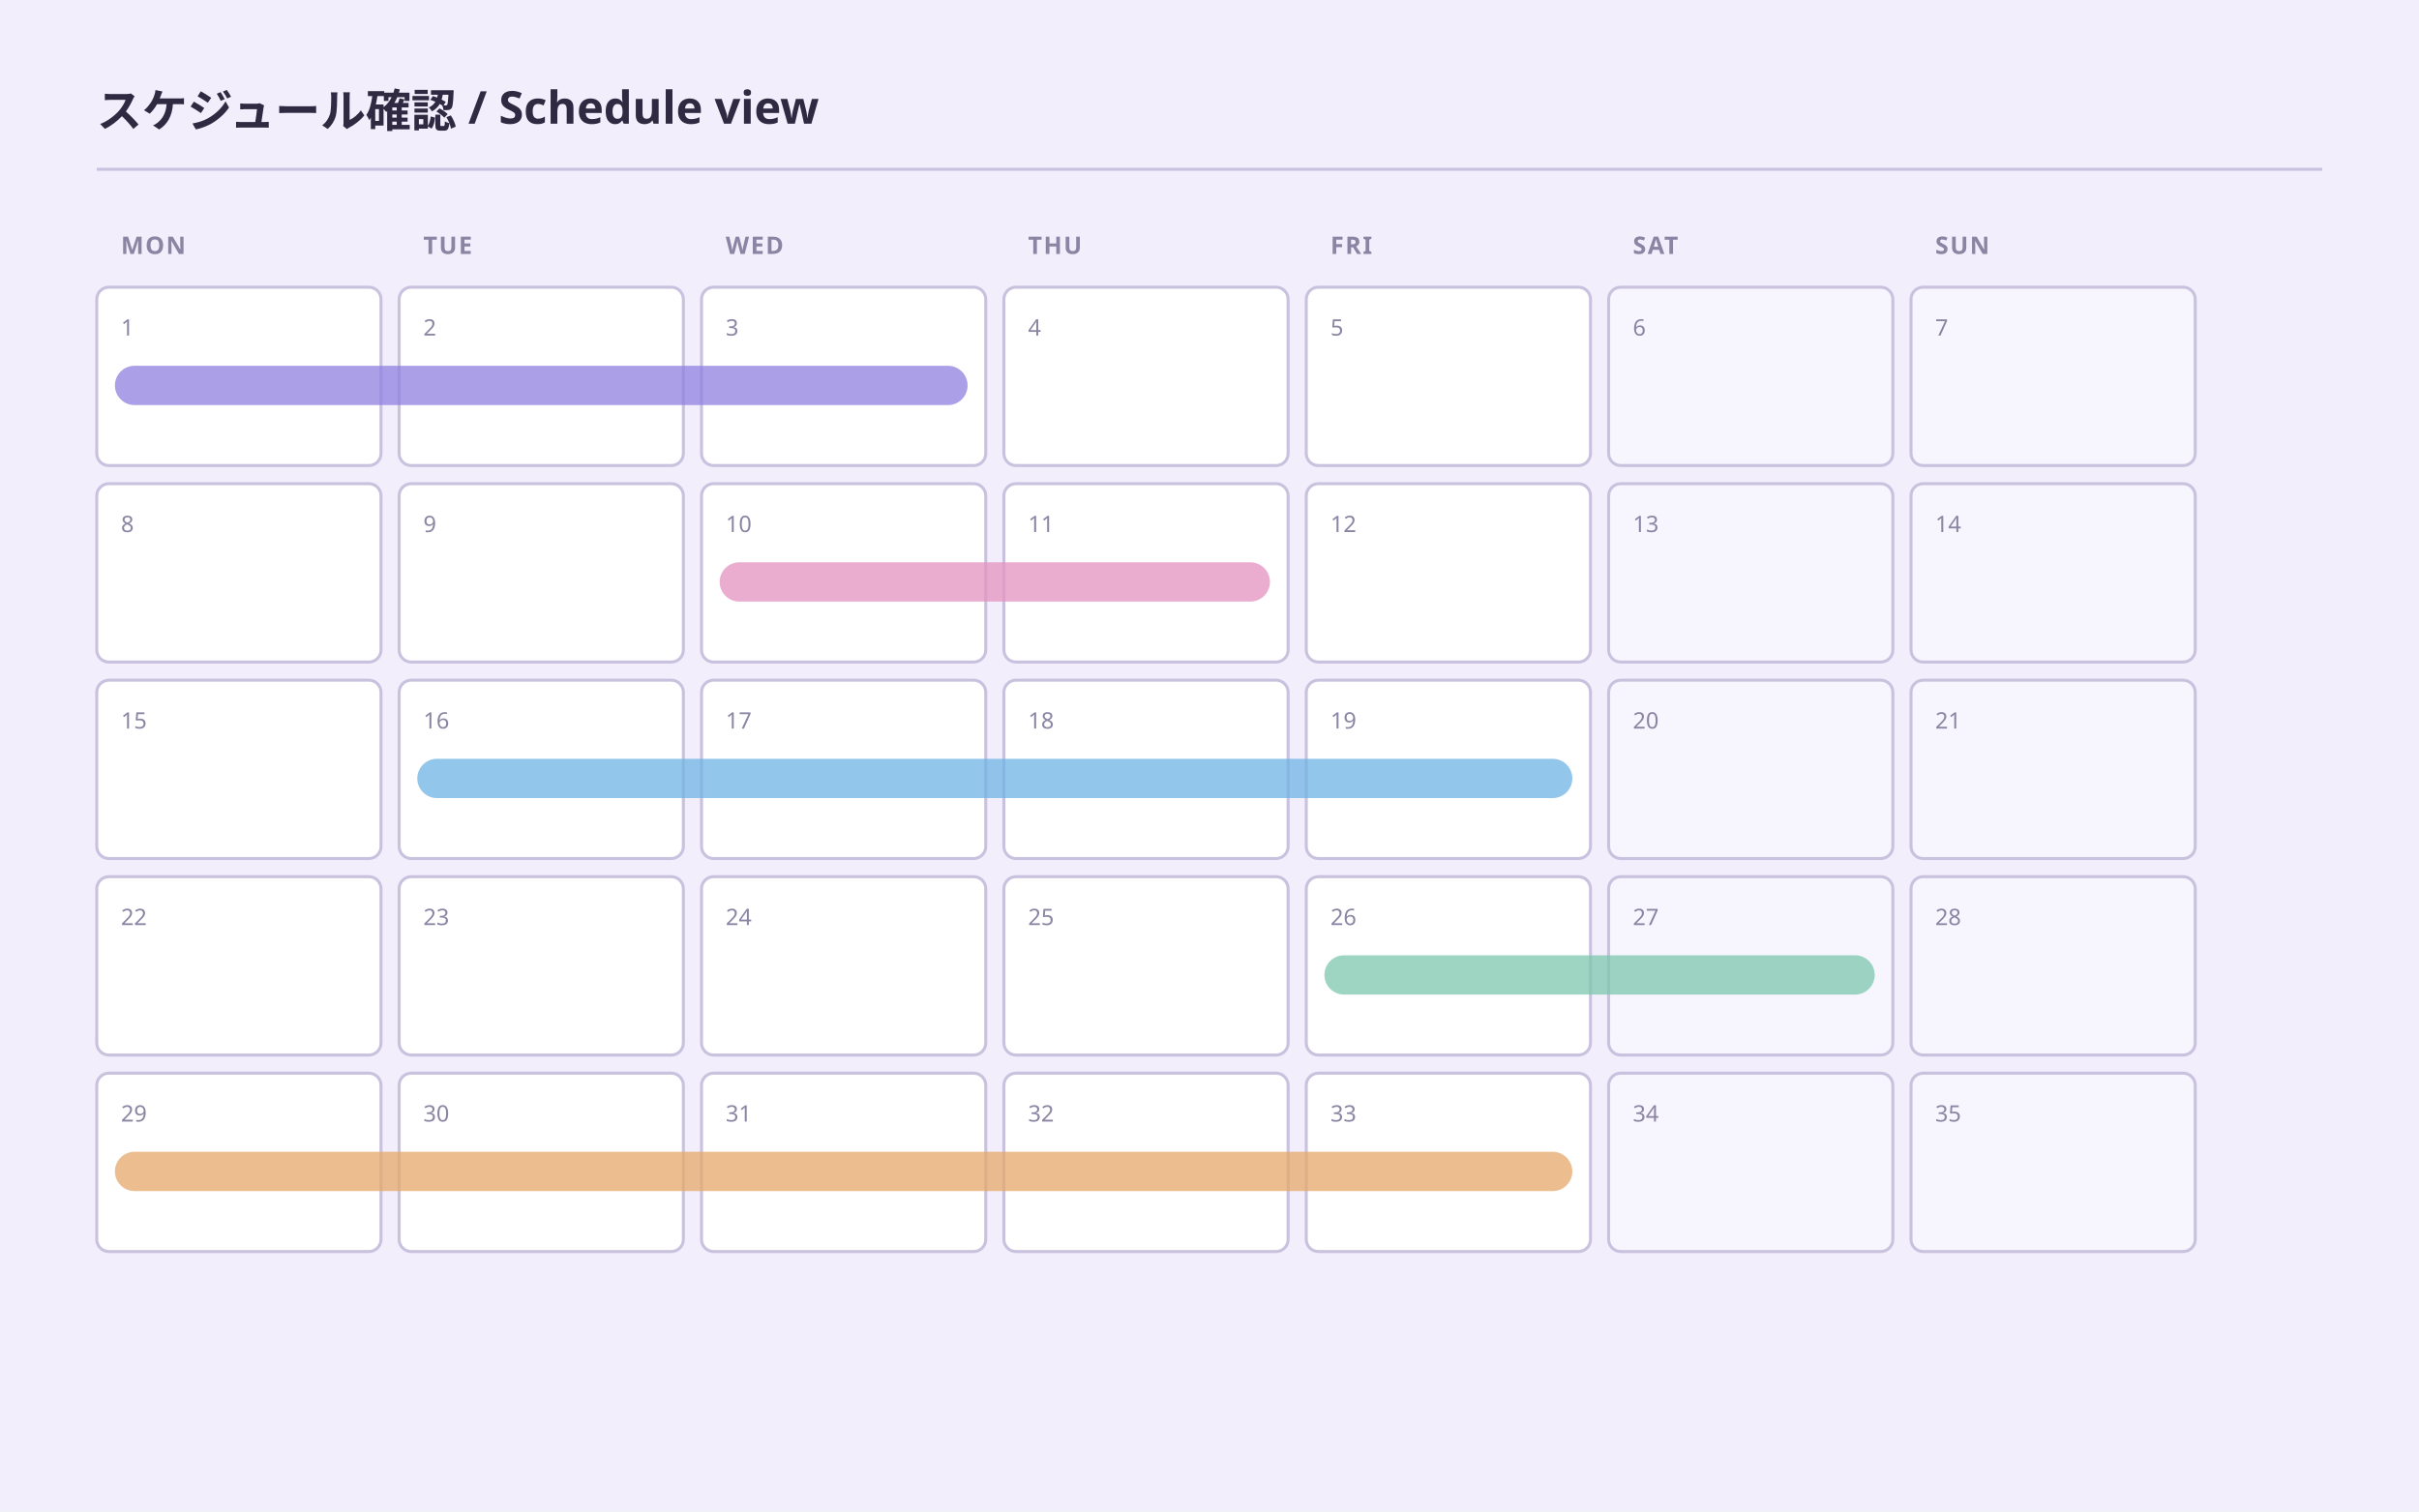
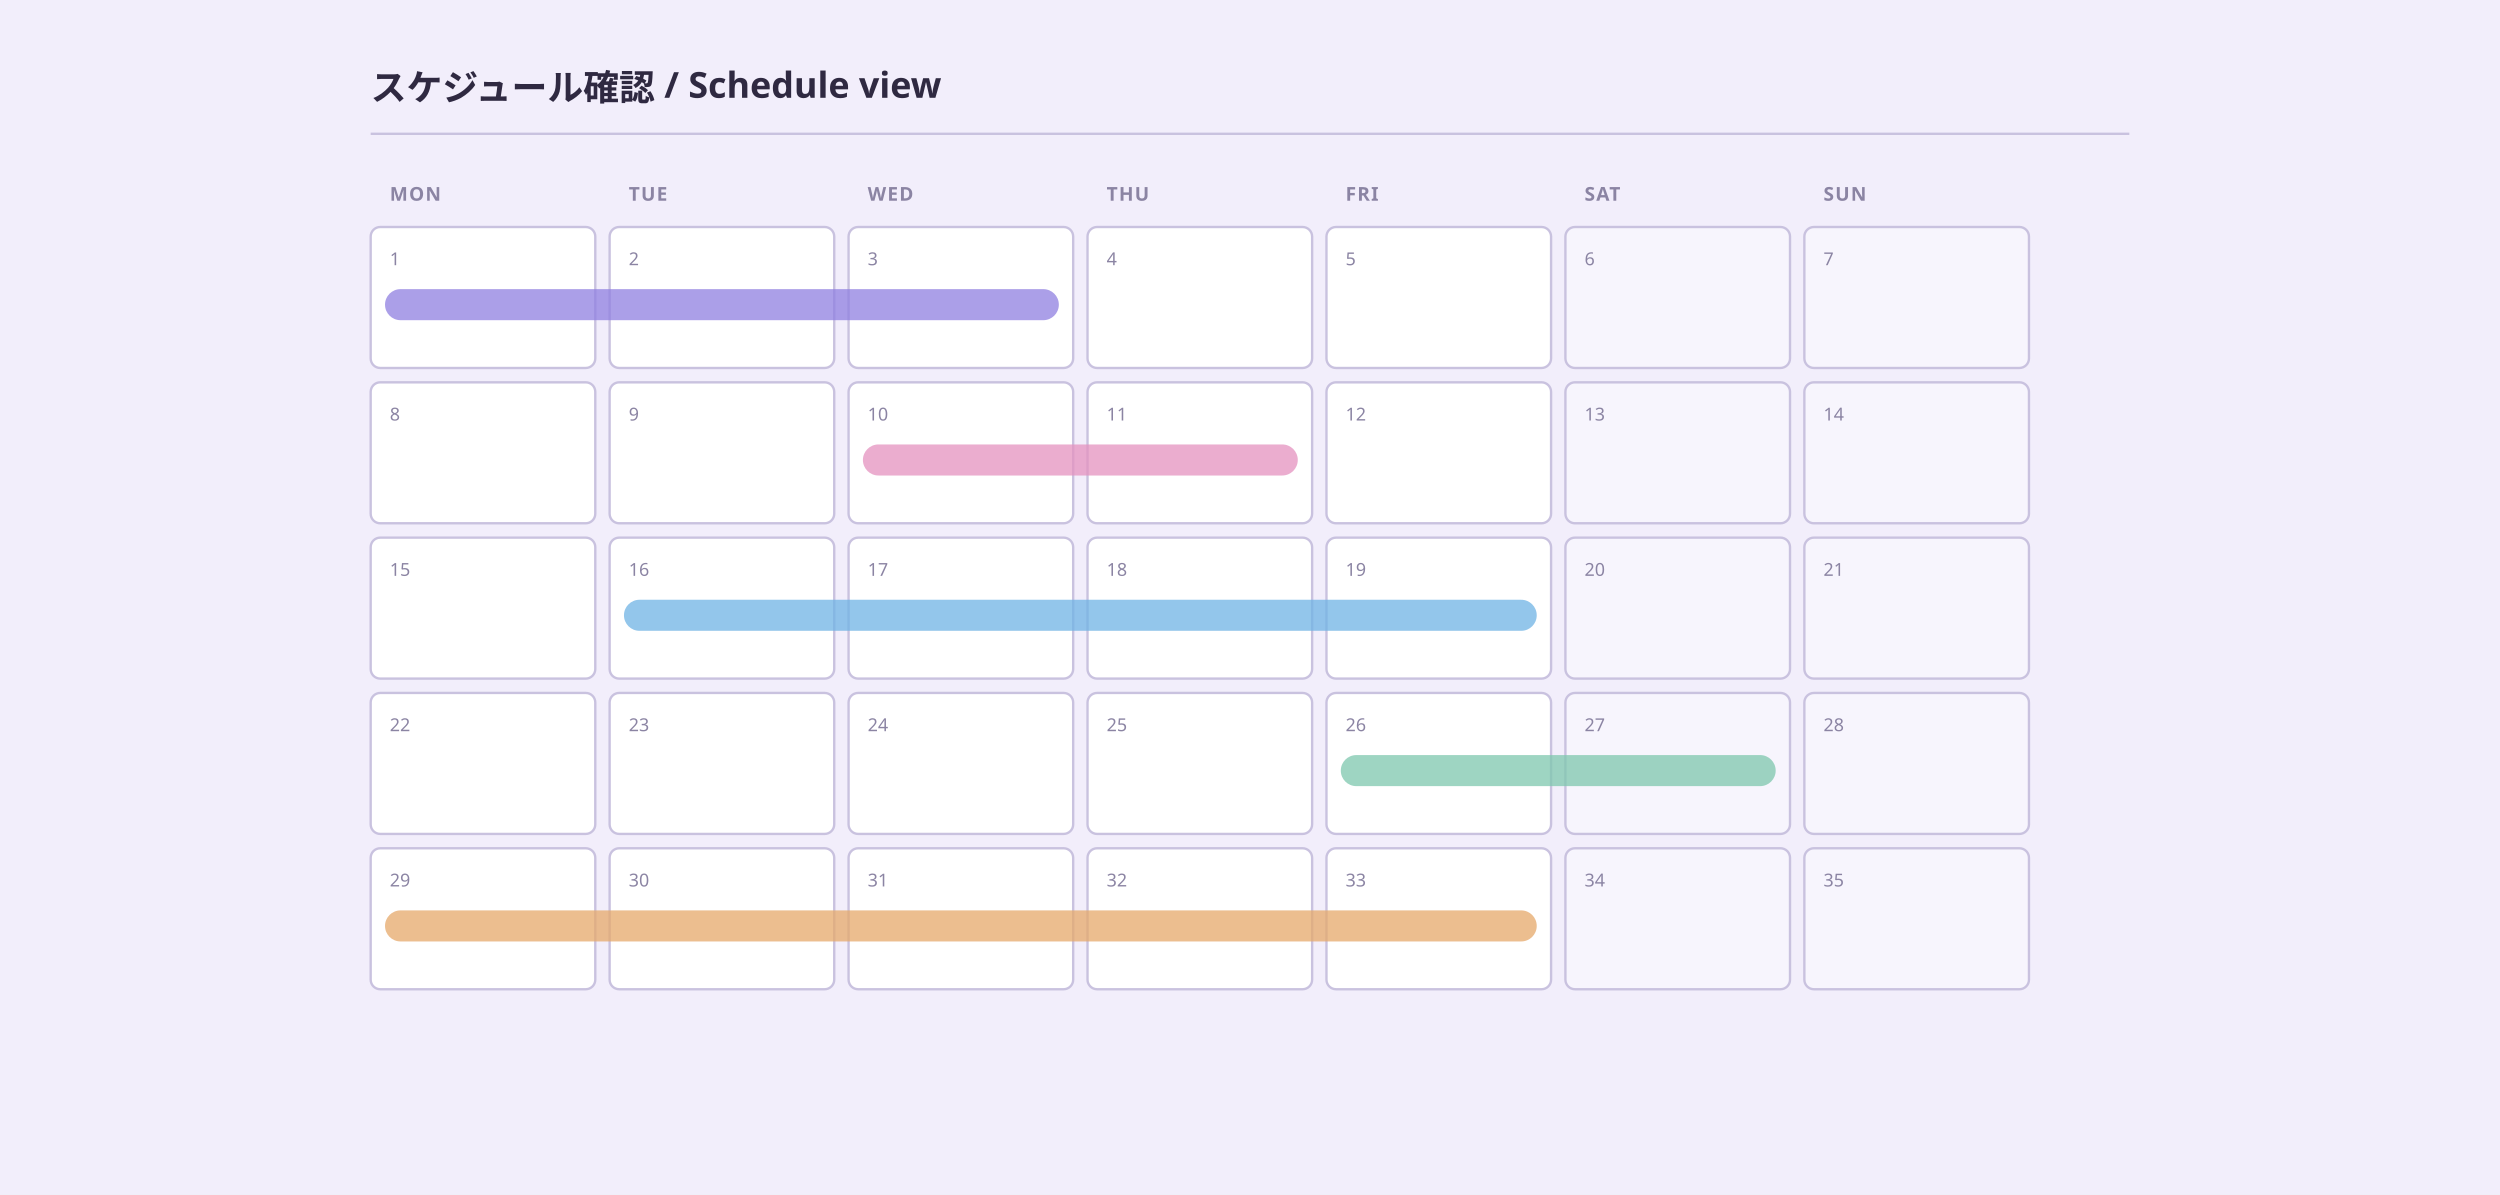
- <svg xmlns="http://www.w3.org/2000/svg" viewBox="0 0 1600 1000" width="1600" height="1000" role="img" aria-label="スケジュール確認 / Schedule view">
+ <svg xmlns="http://www.w3.org/2000/svg" viewBox="0 0 1900 908" width="1900" height="908" role="img" aria-label="スケジュール確認 / Schedule view">
  <defs>
    <marker id="tip" viewBox="0 0 10 10" refX="9" refY="5" markerWidth="7" markerHeight="7" orient="auto">
      <path d="M0 0 L10 5 L0 10 z" fill="#8b84a3" />
    </marker>
  </defs>
-   <rect width="1600" height="1000" fill="#f2eefb" />
-   <text x="64" y="84" fill="#2f2941" font-family="'Segoe UI',system-ui,sans-serif" font-size="30" font-weight="600" text-anchor="start" letter-spacing="0">スケジュール確認 / Schedule view</text>
-   <line x1="64" y1="112" x2="1536" y2="112" stroke="#c9c2df" stroke-width="2" />
-   <text x="80" y="168" fill="#8b84a3" font-family="'Segoe UI',system-ui,sans-serif" font-size="16" font-weight="600" text-anchor="start" letter-spacing="1">MON</text>
-   <text x="280" y="168" fill="#8b84a3" font-family="'Segoe UI',system-ui,sans-serif" font-size="16" font-weight="600" text-anchor="start" letter-spacing="1">TUE</text>
-   <text x="480" y="168" fill="#8b84a3" font-family="'Segoe UI',system-ui,sans-serif" font-size="16" font-weight="600" text-anchor="start" letter-spacing="1">WED</text>
-   <text x="680" y="168" fill="#8b84a3" font-family="'Segoe UI',system-ui,sans-serif" font-size="16" font-weight="600" text-anchor="start" letter-spacing="1">THU</text>
-   <text x="880" y="168" fill="#8b84a3" font-family="'Segoe UI',system-ui,sans-serif" font-size="16" font-weight="600" text-anchor="start" letter-spacing="1">FRI</text>
-   <text x="1080" y="168" fill="#8b84a3" font-family="'Segoe UI',system-ui,sans-serif" font-size="16" font-weight="600" text-anchor="start" letter-spacing="1">SAT</text>
-   <text x="1280" y="168" fill="#8b84a3" font-family="'Segoe UI',system-ui,sans-serif" font-size="16" font-weight="600" text-anchor="start" letter-spacing="1">SUN</text>
-   <rect x="64" y="190" width="188" height="118" rx="8" fill="#ffffff" stroke="#c9c2df" stroke-width="2" />
-   <text x="80" y="222" fill="#8b84a3" font-family="'Segoe UI',system-ui,sans-serif" font-size="15" font-weight="400" text-anchor="start" letter-spacing="0">1</text>
-   <rect x="264" y="190" width="188" height="118" rx="8" fill="#ffffff" stroke="#c9c2df" stroke-width="2" />
-   <text x="280" y="222" fill="#8b84a3" font-family="'Segoe UI',system-ui,sans-serif" font-size="15" font-weight="400" text-anchor="start" letter-spacing="0">2</text>
-   <rect x="464" y="190" width="188" height="118" rx="8" fill="#ffffff" stroke="#c9c2df" stroke-width="2" />
-   <text x="480" y="222" fill="#8b84a3" font-family="'Segoe UI',system-ui,sans-serif" font-size="15" font-weight="400" text-anchor="start" letter-spacing="0">3</text>
-   <rect x="664" y="190" width="188" height="118" rx="8" fill="#ffffff" stroke="#c9c2df" stroke-width="2" />
-   <text x="680" y="222" fill="#8b84a3" font-family="'Segoe UI',system-ui,sans-serif" font-size="15" font-weight="400" text-anchor="start" letter-spacing="0">4</text>
-   <rect x="864" y="190" width="188" height="118" rx="8" fill="#ffffff" stroke="#c9c2df" stroke-width="2" />
-   <text x="880" y="222" fill="#8b84a3" font-family="'Segoe UI',system-ui,sans-serif" font-size="15" font-weight="400" text-anchor="start" letter-spacing="0">5</text>
-   <rect x="1064" y="190" width="188" height="118" rx="8" fill="rgba(255,255,255,.4)" stroke="#c9c2df" stroke-width="2" />
-   <text x="1080" y="222" fill="#8b84a3" font-family="'Segoe UI',system-ui,sans-serif" font-size="15" font-weight="400" text-anchor="start" letter-spacing="0">6</text>
-   <rect x="1264" y="190" width="188" height="118" rx="8" fill="rgba(255,255,255,.4)" stroke="#c9c2df" stroke-width="2" />
-   <text x="1280" y="222" fill="#8b84a3" font-family="'Segoe UI',system-ui,sans-serif" font-size="15" font-weight="400" text-anchor="start" letter-spacing="0">7</text>
-   <rect x="64" y="320" width="188" height="118" rx="8" fill="#ffffff" stroke="#c9c2df" stroke-width="2" />
-   <text x="80" y="352" fill="#8b84a3" font-family="'Segoe UI',system-ui,sans-serif" font-size="15" font-weight="400" text-anchor="start" letter-spacing="0">8</text>
-   <rect x="264" y="320" width="188" height="118" rx="8" fill="#ffffff" stroke="#c9c2df" stroke-width="2" />
-   <text x="280" y="352" fill="#8b84a3" font-family="'Segoe UI',system-ui,sans-serif" font-size="15" font-weight="400" text-anchor="start" letter-spacing="0">9</text>
-   <rect x="464" y="320" width="188" height="118" rx="8" fill="#ffffff" stroke="#c9c2df" stroke-width="2" />
-   <text x="480" y="352" fill="#8b84a3" font-family="'Segoe UI',system-ui,sans-serif" font-size="15" font-weight="400" text-anchor="start" letter-spacing="0">10</text>
-   <rect x="664" y="320" width="188" height="118" rx="8" fill="#ffffff" stroke="#c9c2df" stroke-width="2" />
-   <text x="680" y="352" fill="#8b84a3" font-family="'Segoe UI',system-ui,sans-serif" font-size="15" font-weight="400" text-anchor="start" letter-spacing="0">11</text>
-   <rect x="864" y="320" width="188" height="118" rx="8" fill="#ffffff" stroke="#c9c2df" stroke-width="2" />
-   <text x="880" y="352" fill="#8b84a3" font-family="'Segoe UI',system-ui,sans-serif" font-size="15" font-weight="400" text-anchor="start" letter-spacing="0">12</text>
-   <rect x="1064" y="320" width="188" height="118" rx="8" fill="rgba(255,255,255,.4)" stroke="#c9c2df" stroke-width="2" />
-   <text x="1080" y="352" fill="#8b84a3" font-family="'Segoe UI',system-ui,sans-serif" font-size="15" font-weight="400" text-anchor="start" letter-spacing="0">13</text>
-   <rect x="1264" y="320" width="188" height="118" rx="8" fill="rgba(255,255,255,.4)" stroke="#c9c2df" stroke-width="2" />
-   <text x="1280" y="352" fill="#8b84a3" font-family="'Segoe UI',system-ui,sans-serif" font-size="15" font-weight="400" text-anchor="start" letter-spacing="0">14</text>
-   <rect x="64" y="450" width="188" height="118" rx="8" fill="#ffffff" stroke="#c9c2df" stroke-width="2" />
-   <text x="80" y="482" fill="#8b84a3" font-family="'Segoe UI',system-ui,sans-serif" font-size="15" font-weight="400" text-anchor="start" letter-spacing="0">15</text>
-   <rect x="264" y="450" width="188" height="118" rx="8" fill="#ffffff" stroke="#c9c2df" stroke-width="2" />
-   <text x="280" y="482" fill="#8b84a3" font-family="'Segoe UI',system-ui,sans-serif" font-size="15" font-weight="400" text-anchor="start" letter-spacing="0">16</text>
-   <rect x="464" y="450" width="188" height="118" rx="8" fill="#ffffff" stroke="#c9c2df" stroke-width="2" />
-   <text x="480" y="482" fill="#8b84a3" font-family="'Segoe UI',system-ui,sans-serif" font-size="15" font-weight="400" text-anchor="start" letter-spacing="0">17</text>
-   <rect x="664" y="450" width="188" height="118" rx="8" fill="#ffffff" stroke="#c9c2df" stroke-width="2" />
-   <text x="680" y="482" fill="#8b84a3" font-family="'Segoe UI',system-ui,sans-serif" font-size="15" font-weight="400" text-anchor="start" letter-spacing="0">18</text>
-   <rect x="864" y="450" width="188" height="118" rx="8" fill="#ffffff" stroke="#c9c2df" stroke-width="2" />
-   <text x="880" y="482" fill="#8b84a3" font-family="'Segoe UI',system-ui,sans-serif" font-size="15" font-weight="400" text-anchor="start" letter-spacing="0">19</text>
-   <rect x="1064" y="450" width="188" height="118" rx="8" fill="rgba(255,255,255,.4)" stroke="#c9c2df" stroke-width="2" />
-   <text x="1080" y="482" fill="#8b84a3" font-family="'Segoe UI',system-ui,sans-serif" font-size="15" font-weight="400" text-anchor="start" letter-spacing="0">20</text>
-   <rect x="1264" y="450" width="188" height="118" rx="8" fill="rgba(255,255,255,.4)" stroke="#c9c2df" stroke-width="2" />
-   <text x="1280" y="482" fill="#8b84a3" font-family="'Segoe UI',system-ui,sans-serif" font-size="15" font-weight="400" text-anchor="start" letter-spacing="0">21</text>
-   <rect x="64" y="580" width="188" height="118" rx="8" fill="#ffffff" stroke="#c9c2df" stroke-width="2" />
-   <text x="80" y="612" fill="#8b84a3" font-family="'Segoe UI',system-ui,sans-serif" font-size="15" font-weight="400" text-anchor="start" letter-spacing="0">22</text>
-   <rect x="264" y="580" width="188" height="118" rx="8" fill="#ffffff" stroke="#c9c2df" stroke-width="2" />
-   <text x="280" y="612" fill="#8b84a3" font-family="'Segoe UI',system-ui,sans-serif" font-size="15" font-weight="400" text-anchor="start" letter-spacing="0">23</text>
-   <rect x="464" y="580" width="188" height="118" rx="8" fill="#ffffff" stroke="#c9c2df" stroke-width="2" />
-   <text x="480" y="612" fill="#8b84a3" font-family="'Segoe UI',system-ui,sans-serif" font-size="15" font-weight="400" text-anchor="start" letter-spacing="0">24</text>
-   <rect x="664" y="580" width="188" height="118" rx="8" fill="#ffffff" stroke="#c9c2df" stroke-width="2" />
-   <text x="680" y="612" fill="#8b84a3" font-family="'Segoe UI',system-ui,sans-serif" font-size="15" font-weight="400" text-anchor="start" letter-spacing="0">25</text>
-   <rect x="864" y="580" width="188" height="118" rx="8" fill="#ffffff" stroke="#c9c2df" stroke-width="2" />
-   <text x="880" y="612" fill="#8b84a3" font-family="'Segoe UI',system-ui,sans-serif" font-size="15" font-weight="400" text-anchor="start" letter-spacing="0">26</text>
-   <rect x="1064" y="580" width="188" height="118" rx="8" fill="rgba(255,255,255,.4)" stroke="#c9c2df" stroke-width="2" />
-   <text x="1080" y="612" fill="#8b84a3" font-family="'Segoe UI',system-ui,sans-serif" font-size="15" font-weight="400" text-anchor="start" letter-spacing="0">27</text>
-   <rect x="1264" y="580" width="188" height="118" rx="8" fill="rgba(255,255,255,.4)" stroke="#c9c2df" stroke-width="2" />
-   <text x="1280" y="612" fill="#8b84a3" font-family="'Segoe UI',system-ui,sans-serif" font-size="15" font-weight="400" text-anchor="start" letter-spacing="0">28</text>
-   <rect x="64" y="710" width="188" height="118" rx="8" fill="#ffffff" stroke="#c9c2df" stroke-width="2" />
-   <text x="80" y="742" fill="#8b84a3" font-family="'Segoe UI',system-ui,sans-serif" font-size="15" font-weight="400" text-anchor="start" letter-spacing="0">29</text>
-   <rect x="264" y="710" width="188" height="118" rx="8" fill="#ffffff" stroke="#c9c2df" stroke-width="2" />
-   <text x="280" y="742" fill="#8b84a3" font-family="'Segoe UI',system-ui,sans-serif" font-size="15" font-weight="400" text-anchor="start" letter-spacing="0">30</text>
-   <rect x="464" y="710" width="188" height="118" rx="8" fill="#ffffff" stroke="#c9c2df" stroke-width="2" />
-   <text x="480" y="742" fill="#8b84a3" font-family="'Segoe UI',system-ui,sans-serif" font-size="15" font-weight="400" text-anchor="start" letter-spacing="0">31</text>
-   <rect x="664" y="710" width="188" height="118" rx="8" fill="#ffffff" stroke="#c9c2df" stroke-width="2" />
-   <text x="680" y="742" fill="#8b84a3" font-family="'Segoe UI',system-ui,sans-serif" font-size="15" font-weight="400" text-anchor="start" letter-spacing="0">32</text>
-   <rect x="864" y="710" width="188" height="118" rx="8" fill="#ffffff" stroke="#c9c2df" stroke-width="2" />
-   <text x="880" y="742" fill="#8b84a3" font-family="'Segoe UI',system-ui,sans-serif" font-size="15" font-weight="400" text-anchor="start" letter-spacing="0">33</text>
-   <rect x="1064" y="710" width="188" height="118" rx="8" fill="rgba(255,255,255,.4)" stroke="#c9c2df" stroke-width="2" />
-   <text x="1080" y="742" fill="#8b84a3" font-family="'Segoe UI',system-ui,sans-serif" font-size="15" font-weight="400" text-anchor="start" letter-spacing="0">34</text>
-   <rect x="1264" y="710" width="188" height="118" rx="8" fill="rgba(255,255,255,.4)" stroke="#c9c2df" stroke-width="2" />
-   <text x="1280" y="742" fill="#8b84a3" font-family="'Segoe UI',system-ui,sans-serif" font-size="15" font-weight="400" text-anchor="start" letter-spacing="0">35</text>
-   <rect x="76" y="242" width="564" height="26" rx="13" fill="#8f7fe0" opacity="0.75" />
-   <rect x="476" y="372" width="364" height="26" rx="13" fill="#e492bf" opacity="0.75" />
-   <rect x="276" y="502" width="764" height="26" rx="13" fill="#6fb3e4" opacity="0.75" />
-   <rect x="876" y="632" width="364" height="26" rx="13" fill="#7dc7ae" opacity="0.75" />
-   <rect x="76" y="762" width="964" height="26" rx="13" fill="#e5a86a" opacity="0.75" />
+   <rect width="1900" height="908" fill="#f2eefb" />
+   <g transform="translate(223.60 0) scale(0.908)">
+     <text x="64" y="84" fill="#2f2941" font-family="'Segoe UI',system-ui,sans-serif" font-size="30" font-weight="600" text-anchor="start" letter-spacing="0">スケジュール確認 / Schedule view</text>
+     <line x1="64" y1="112" x2="1536" y2="112" stroke="#c9c2df" stroke-width="2" />
+     <text x="80" y="168" fill="#8b84a3" font-family="'Segoe UI',system-ui,sans-serif" font-size="16" font-weight="600" text-anchor="start" letter-spacing="1">MON</text>
+     <text x="280" y="168" fill="#8b84a3" font-family="'Segoe UI',system-ui,sans-serif" font-size="16" font-weight="600" text-anchor="start" letter-spacing="1">TUE</text>
+     <text x="480" y="168" fill="#8b84a3" font-family="'Segoe UI',system-ui,sans-serif" font-size="16" font-weight="600" text-anchor="start" letter-spacing="1">WED</text>
+     <text x="680" y="168" fill="#8b84a3" font-family="'Segoe UI',system-ui,sans-serif" font-size="16" font-weight="600" text-anchor="start" letter-spacing="1">THU</text>
+     <text x="880" y="168" fill="#8b84a3" font-family="'Segoe UI',system-ui,sans-serif" font-size="16" font-weight="600" text-anchor="start" letter-spacing="1">FRI</text>
+     <text x="1080" y="168" fill="#8b84a3" font-family="'Segoe UI',system-ui,sans-serif" font-size="16" font-weight="600" text-anchor="start" letter-spacing="1">SAT</text>
+     <text x="1280" y="168" fill="#8b84a3" font-family="'Segoe UI',system-ui,sans-serif" font-size="16" font-weight="600" text-anchor="start" letter-spacing="1">SUN</text>
+     <rect x="64" y="190" width="188" height="118" rx="8" fill="#ffffff" stroke="#c9c2df" stroke-width="2" />
+     <text x="80" y="222" fill="#8b84a3" font-family="'Segoe UI',system-ui,sans-serif" font-size="15" font-weight="400" text-anchor="start" letter-spacing="0">1</text>
+     <rect x="264" y="190" width="188" height="118" rx="8" fill="#ffffff" stroke="#c9c2df" stroke-width="2" />
+     <text x="280" y="222" fill="#8b84a3" font-family="'Segoe UI',system-ui,sans-serif" font-size="15" font-weight="400" text-anchor="start" letter-spacing="0">2</text>
+     <rect x="464" y="190" width="188" height="118" rx="8" fill="#ffffff" stroke="#c9c2df" stroke-width="2" />
+     <text x="480" y="222" fill="#8b84a3" font-family="'Segoe UI',system-ui,sans-serif" font-size="15" font-weight="400" text-anchor="start" letter-spacing="0">3</text>
+     <rect x="664" y="190" width="188" height="118" rx="8" fill="#ffffff" stroke="#c9c2df" stroke-width="2" />
+     <text x="680" y="222" fill="#8b84a3" font-family="'Segoe UI',system-ui,sans-serif" font-size="15" font-weight="400" text-anchor="start" letter-spacing="0">4</text>
+     <rect x="864" y="190" width="188" height="118" rx="8" fill="#ffffff" stroke="#c9c2df" stroke-width="2" />
+     <text x="880" y="222" fill="#8b84a3" font-family="'Segoe UI',system-ui,sans-serif" font-size="15" font-weight="400" text-anchor="start" letter-spacing="0">5</text>
+     <rect x="1064" y="190" width="188" height="118" rx="8" fill="rgba(255,255,255,.4)" stroke="#c9c2df" stroke-width="2" />
+     <text x="1080" y="222" fill="#8b84a3" font-family="'Segoe UI',system-ui,sans-serif" font-size="15" font-weight="400" text-anchor="start" letter-spacing="0">6</text>
+     <rect x="1264" y="190" width="188" height="118" rx="8" fill="rgba(255,255,255,.4)" stroke="#c9c2df" stroke-width="2" />
+     <text x="1280" y="222" fill="#8b84a3" font-family="'Segoe UI',system-ui,sans-serif" font-size="15" font-weight="400" text-anchor="start" letter-spacing="0">7</text>
+     <rect x="64" y="320" width="188" height="118" rx="8" fill="#ffffff" stroke="#c9c2df" stroke-width="2" />
+     <text x="80" y="352" fill="#8b84a3" font-family="'Segoe UI',system-ui,sans-serif" font-size="15" font-weight="400" text-anchor="start" letter-spacing="0">8</text>
+     <rect x="264" y="320" width="188" height="118" rx="8" fill="#ffffff" stroke="#c9c2df" stroke-width="2" />
+     <text x="280" y="352" fill="#8b84a3" font-family="'Segoe UI',system-ui,sans-serif" font-size="15" font-weight="400" text-anchor="start" letter-spacing="0">9</text>
+     <rect x="464" y="320" width="188" height="118" rx="8" fill="#ffffff" stroke="#c9c2df" stroke-width="2" />
+     <text x="480" y="352" fill="#8b84a3" font-family="'Segoe UI',system-ui,sans-serif" font-size="15" font-weight="400" text-anchor="start" letter-spacing="0">10</text>
+     <rect x="664" y="320" width="188" height="118" rx="8" fill="#ffffff" stroke="#c9c2df" stroke-width="2" />
+     <text x="680" y="352" fill="#8b84a3" font-family="'Segoe UI',system-ui,sans-serif" font-size="15" font-weight="400" text-anchor="start" letter-spacing="0">11</text>
+     <rect x="864" y="320" width="188" height="118" rx="8" fill="#ffffff" stroke="#c9c2df" stroke-width="2" />
+     <text x="880" y="352" fill="#8b84a3" font-family="'Segoe UI',system-ui,sans-serif" font-size="15" font-weight="400" text-anchor="start" letter-spacing="0">12</text>
+     <rect x="1064" y="320" width="188" height="118" rx="8" fill="rgba(255,255,255,.4)" stroke="#c9c2df" stroke-width="2" />
+     <text x="1080" y="352" fill="#8b84a3" font-family="'Segoe UI',system-ui,sans-serif" font-size="15" font-weight="400" text-anchor="start" letter-spacing="0">13</text>
+     <rect x="1264" y="320" width="188" height="118" rx="8" fill="rgba(255,255,255,.4)" stroke="#c9c2df" stroke-width="2" />
+     <text x="1280" y="352" fill="#8b84a3" font-family="'Segoe UI',system-ui,sans-serif" font-size="15" font-weight="400" text-anchor="start" letter-spacing="0">14</text>
+     <rect x="64" y="450" width="188" height="118" rx="8" fill="#ffffff" stroke="#c9c2df" stroke-width="2" />
+     <text x="80" y="482" fill="#8b84a3" font-family="'Segoe UI',system-ui,sans-serif" font-size="15" font-weight="400" text-anchor="start" letter-spacing="0">15</text>
+     <rect x="264" y="450" width="188" height="118" rx="8" fill="#ffffff" stroke="#c9c2df" stroke-width="2" />
+     <text x="280" y="482" fill="#8b84a3" font-family="'Segoe UI',system-ui,sans-serif" font-size="15" font-weight="400" text-anchor="start" letter-spacing="0">16</text>
+     <rect x="464" y="450" width="188" height="118" rx="8" fill="#ffffff" stroke="#c9c2df" stroke-width="2" />
+     <text x="480" y="482" fill="#8b84a3" font-family="'Segoe UI',system-ui,sans-serif" font-size="15" font-weight="400" text-anchor="start" letter-spacing="0">17</text>
+     <rect x="664" y="450" width="188" height="118" rx="8" fill="#ffffff" stroke="#c9c2df" stroke-width="2" />
+     <text x="680" y="482" fill="#8b84a3" font-family="'Segoe UI',system-ui,sans-serif" font-size="15" font-weight="400" text-anchor="start" letter-spacing="0">18</text>
+     <rect x="864" y="450" width="188" height="118" rx="8" fill="#ffffff" stroke="#c9c2df" stroke-width="2" />
+     <text x="880" y="482" fill="#8b84a3" font-family="'Segoe UI',system-ui,sans-serif" font-size="15" font-weight="400" text-anchor="start" letter-spacing="0">19</text>
+     <rect x="1064" y="450" width="188" height="118" rx="8" fill="rgba(255,255,255,.4)" stroke="#c9c2df" stroke-width="2" />
+     <text x="1080" y="482" fill="#8b84a3" font-family="'Segoe UI',system-ui,sans-serif" font-size="15" font-weight="400" text-anchor="start" letter-spacing="0">20</text>
+     <rect x="1264" y="450" width="188" height="118" rx="8" fill="rgba(255,255,255,.4)" stroke="#c9c2df" stroke-width="2" />
+     <text x="1280" y="482" fill="#8b84a3" font-family="'Segoe UI',system-ui,sans-serif" font-size="15" font-weight="400" text-anchor="start" letter-spacing="0">21</text>
+     <rect x="64" y="580" width="188" height="118" rx="8" fill="#ffffff" stroke="#c9c2df" stroke-width="2" />
+     <text x="80" y="612" fill="#8b84a3" font-family="'Segoe UI',system-ui,sans-serif" font-size="15" font-weight="400" text-anchor="start" letter-spacing="0">22</text>
+     <rect x="264" y="580" width="188" height="118" rx="8" fill="#ffffff" stroke="#c9c2df" stroke-width="2" />
+     <text x="280" y="612" fill="#8b84a3" font-family="'Segoe UI',system-ui,sans-serif" font-size="15" font-weight="400" text-anchor="start" letter-spacing="0">23</text>
+     <rect x="464" y="580" width="188" height="118" rx="8" fill="#ffffff" stroke="#c9c2df" stroke-width="2" />
+     <text x="480" y="612" fill="#8b84a3" font-family="'Segoe UI',system-ui,sans-serif" font-size="15" font-weight="400" text-anchor="start" letter-spacing="0">24</text>
+     <rect x="664" y="580" width="188" height="118" rx="8" fill="#ffffff" stroke="#c9c2df" stroke-width="2" />
+     <text x="680" y="612" fill="#8b84a3" font-family="'Segoe UI',system-ui,sans-serif" font-size="15" font-weight="400" text-anchor="start" letter-spacing="0">25</text>
+     <rect x="864" y="580" width="188" height="118" rx="8" fill="#ffffff" stroke="#c9c2df" stroke-width="2" />
+     <text x="880" y="612" fill="#8b84a3" font-family="'Segoe UI',system-ui,sans-serif" font-size="15" font-weight="400" text-anchor="start" letter-spacing="0">26</text>
+     <rect x="1064" y="580" width="188" height="118" rx="8" fill="rgba(255,255,255,.4)" stroke="#c9c2df" stroke-width="2" />
+     <text x="1080" y="612" fill="#8b84a3" font-family="'Segoe UI',system-ui,sans-serif" font-size="15" font-weight="400" text-anchor="start" letter-spacing="0">27</text>
+     <rect x="1264" y="580" width="188" height="118" rx="8" fill="rgba(255,255,255,.4)" stroke="#c9c2df" stroke-width="2" />
+     <text x="1280" y="612" fill="#8b84a3" font-family="'Segoe UI',system-ui,sans-serif" font-size="15" font-weight="400" text-anchor="start" letter-spacing="0">28</text>
+     <rect x="64" y="710" width="188" height="118" rx="8" fill="#ffffff" stroke="#c9c2df" stroke-width="2" />
+     <text x="80" y="742" fill="#8b84a3" font-family="'Segoe UI',system-ui,sans-serif" font-size="15" font-weight="400" text-anchor="start" letter-spacing="0">29</text>
+     <rect x="264" y="710" width="188" height="118" rx="8" fill="#ffffff" stroke="#c9c2df" stroke-width="2" />
+     <text x="280" y="742" fill="#8b84a3" font-family="'Segoe UI',system-ui,sans-serif" font-size="15" font-weight="400" text-anchor="start" letter-spacing="0">30</text>
+     <rect x="464" y="710" width="188" height="118" rx="8" fill="#ffffff" stroke="#c9c2df" stroke-width="2" />
+     <text x="480" y="742" fill="#8b84a3" font-family="'Segoe UI',system-ui,sans-serif" font-size="15" font-weight="400" text-anchor="start" letter-spacing="0">31</text>
+     <rect x="664" y="710" width="188" height="118" rx="8" fill="#ffffff" stroke="#c9c2df" stroke-width="2" />
+     <text x="680" y="742" fill="#8b84a3" font-family="'Segoe UI',system-ui,sans-serif" font-size="15" font-weight="400" text-anchor="start" letter-spacing="0">32</text>
+     <rect x="864" y="710" width="188" height="118" rx="8" fill="#ffffff" stroke="#c9c2df" stroke-width="2" />
+     <text x="880" y="742" fill="#8b84a3" font-family="'Segoe UI',system-ui,sans-serif" font-size="15" font-weight="400" text-anchor="start" letter-spacing="0">33</text>
+     <rect x="1064" y="710" width="188" height="118" rx="8" fill="rgba(255,255,255,.4)" stroke="#c9c2df" stroke-width="2" />
+     <text x="1080" y="742" fill="#8b84a3" font-family="'Segoe UI',system-ui,sans-serif" font-size="15" font-weight="400" text-anchor="start" letter-spacing="0">34</text>
+     <rect x="1264" y="710" width="188" height="118" rx="8" fill="rgba(255,255,255,.4)" stroke="#c9c2df" stroke-width="2" />
+     <text x="1280" y="742" fill="#8b84a3" font-family="'Segoe UI',system-ui,sans-serif" font-size="15" font-weight="400" text-anchor="start" letter-spacing="0">35</text>
+     <rect x="76" y="242" width="564" height="26" rx="13" fill="#8f7fe0" opacity="0.75" />
+     <rect x="476" y="372" width="364" height="26" rx="13" fill="#e492bf" opacity="0.75" />
+     <rect x="276" y="502" width="764" height="26" rx="13" fill="#6fb3e4" opacity="0.75" />
+     <rect x="876" y="632" width="364" height="26" rx="13" fill="#7dc7ae" opacity="0.75" />
+     <rect x="76" y="762" width="964" height="26" rx="13" fill="#e5a86a" opacity="0.75" />
+   </g>
</svg>
